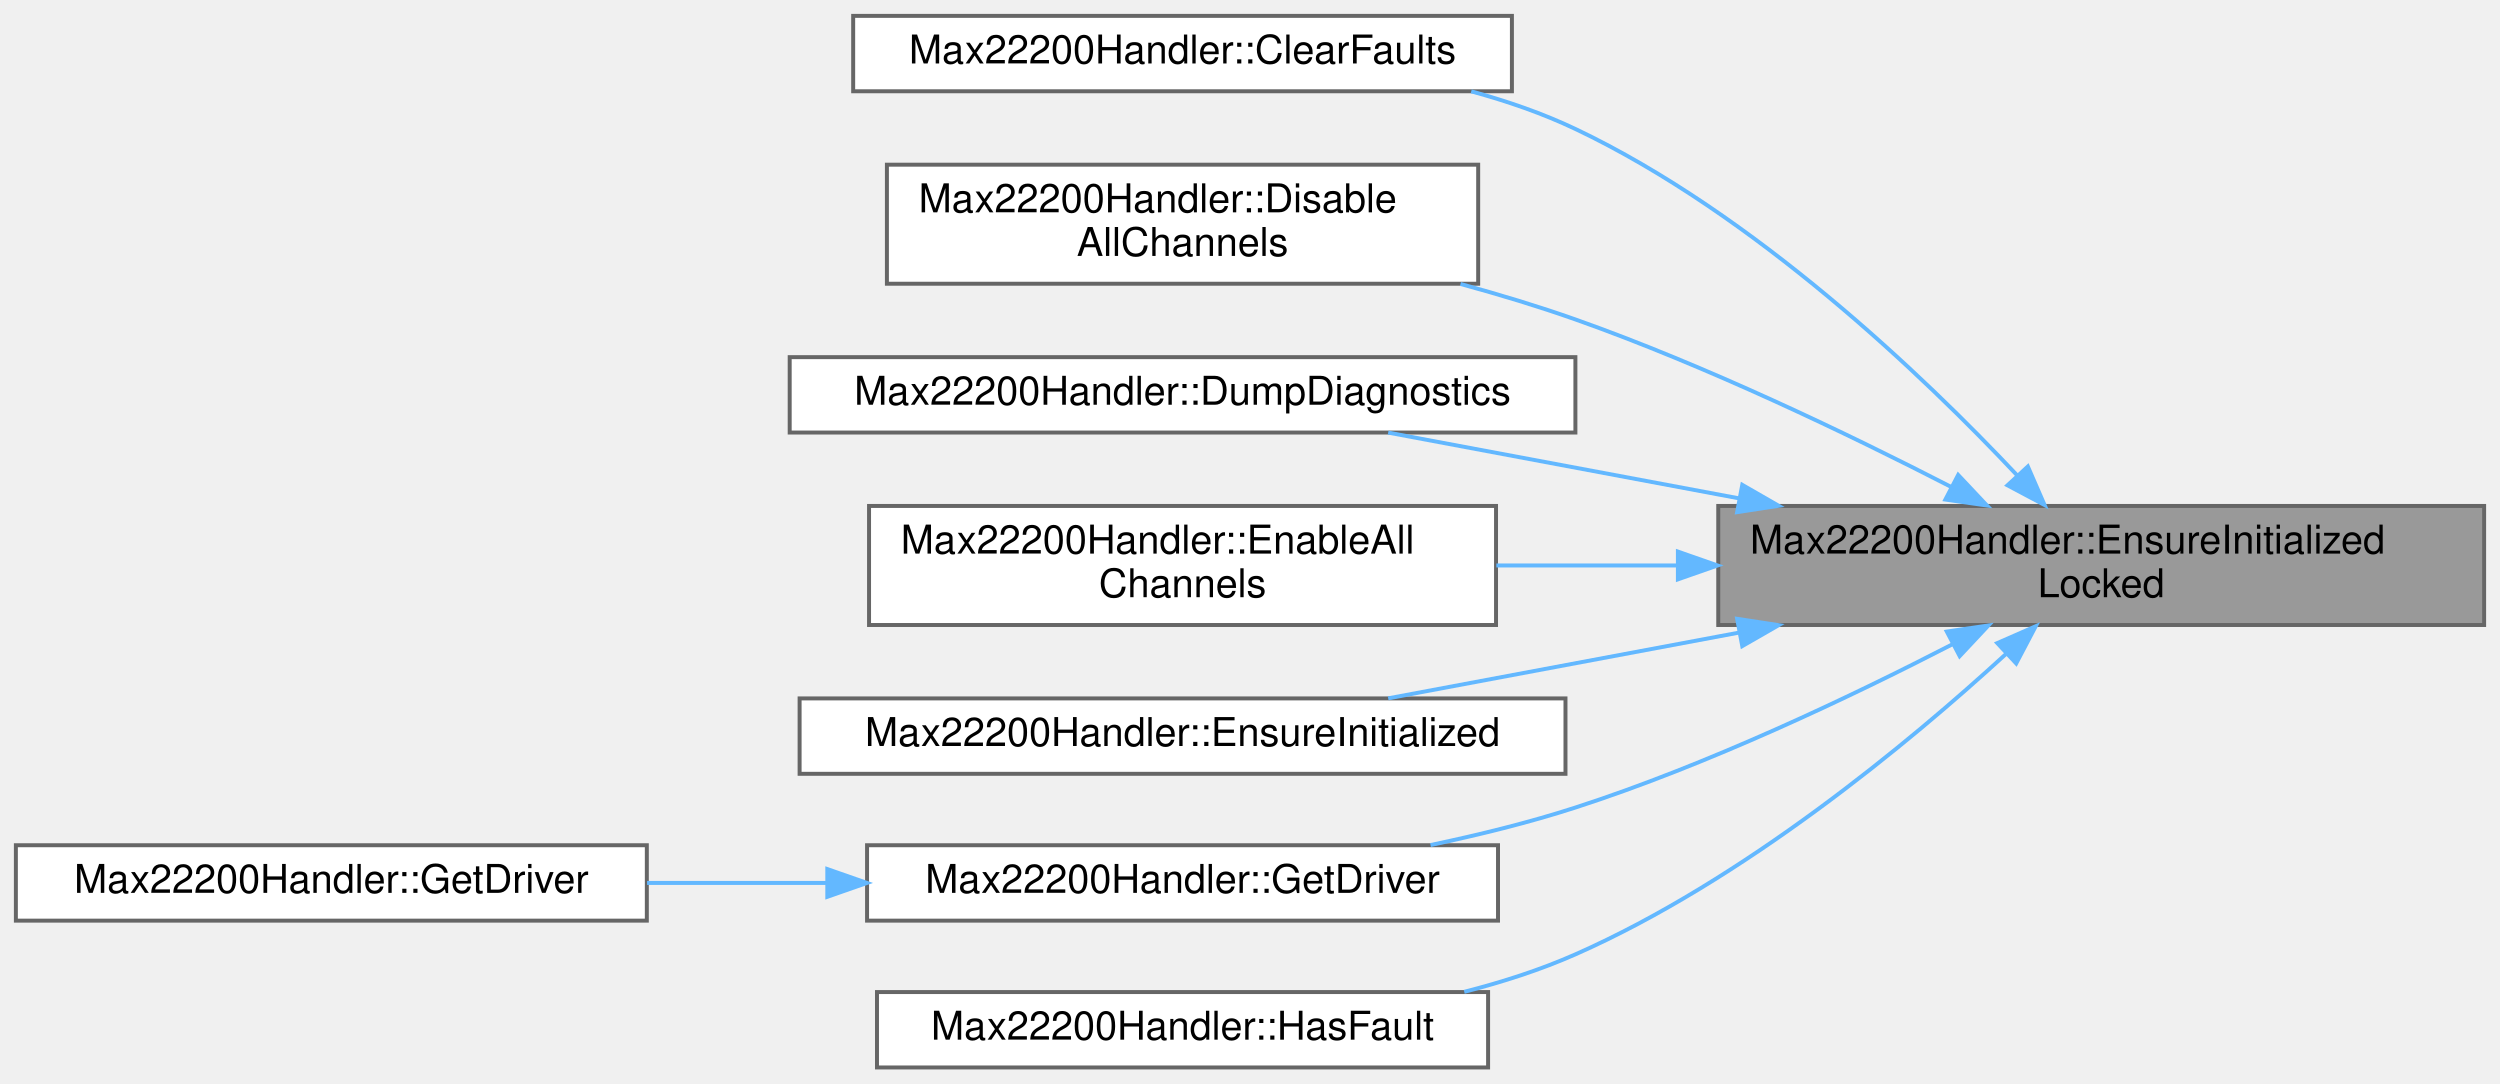
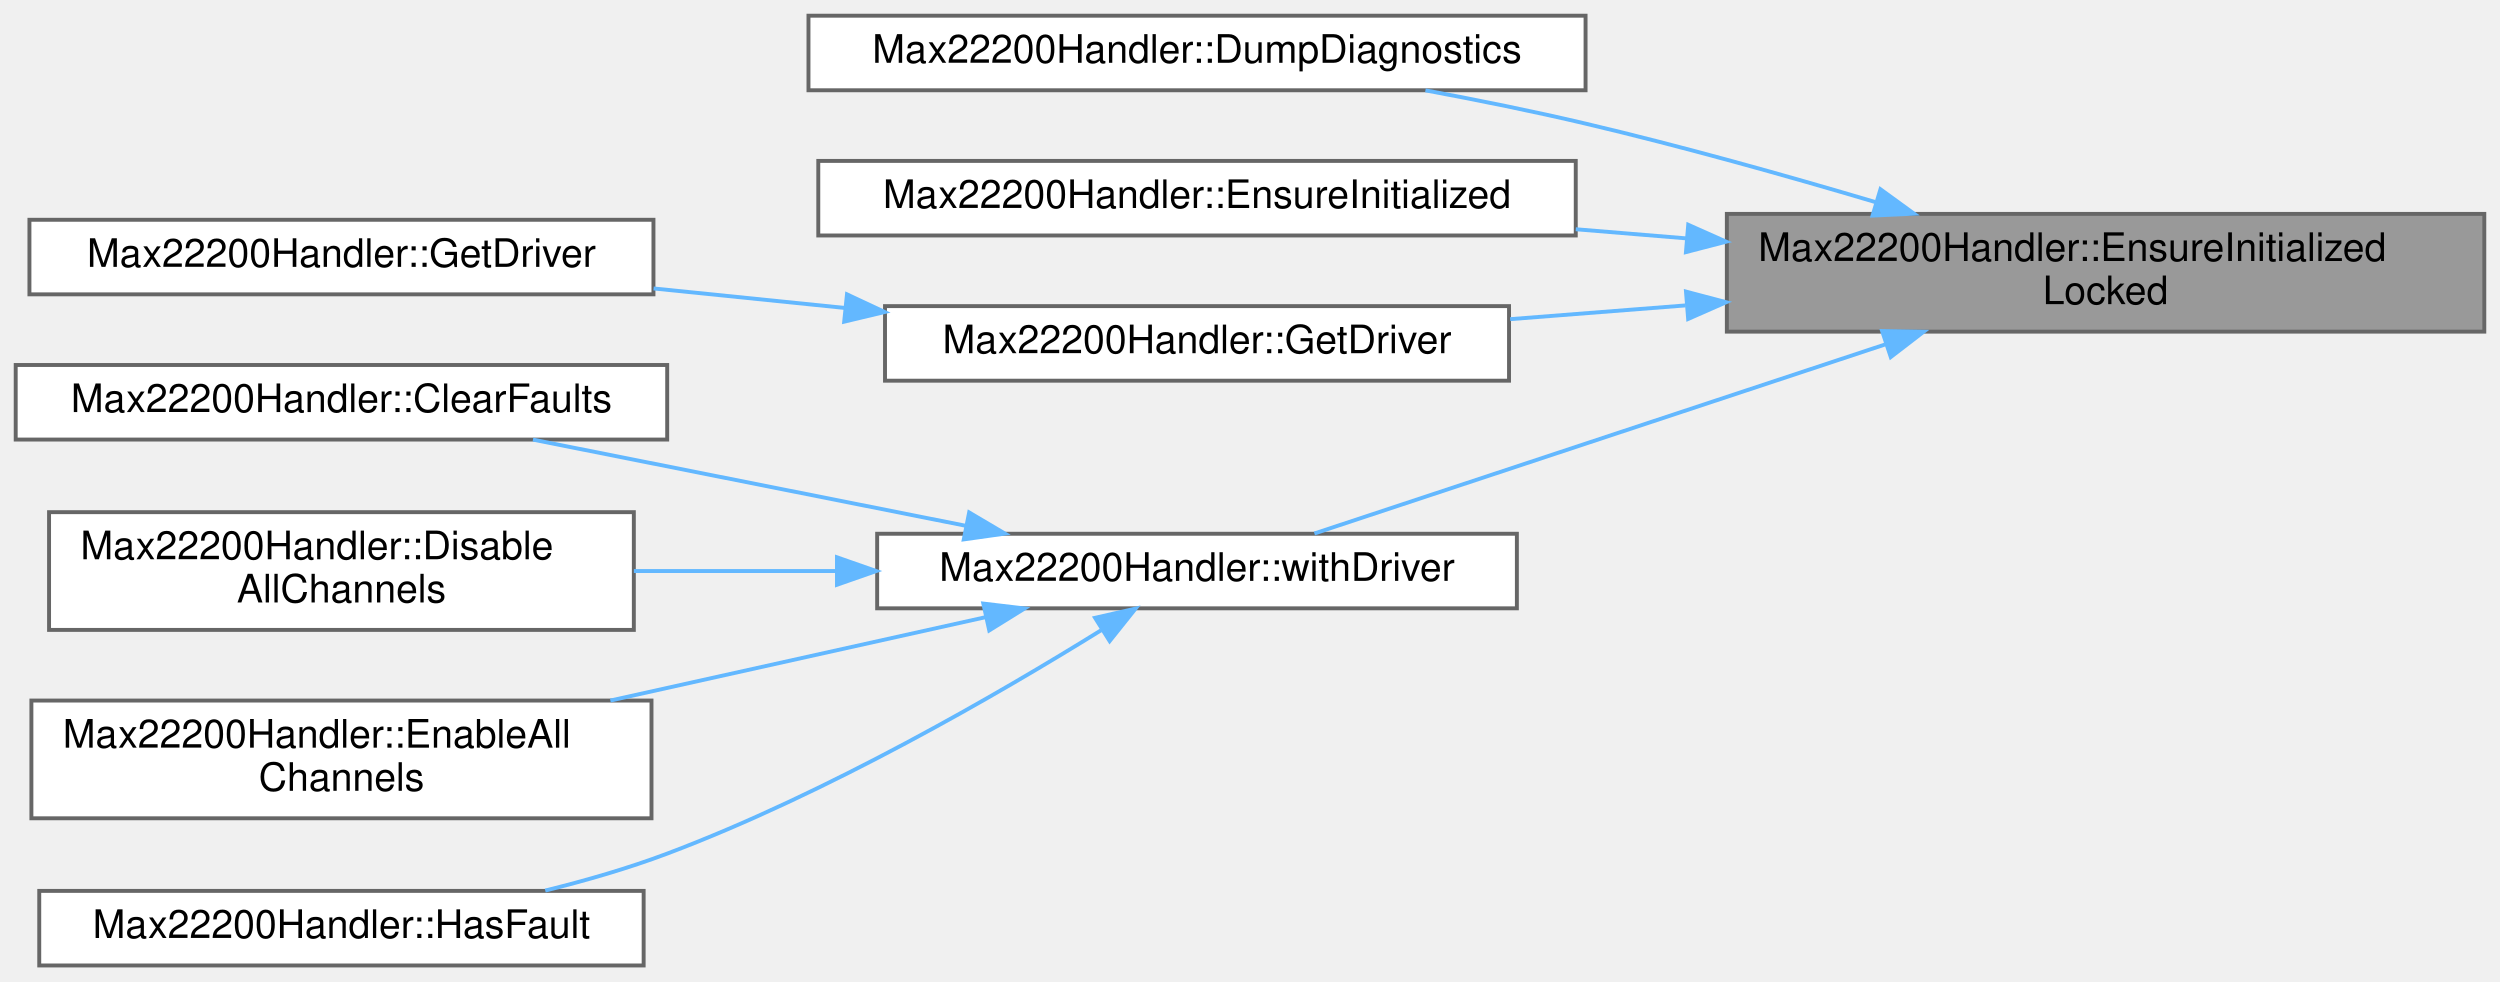
- <svg xmlns="http://www.w3.org/2000/svg" xmlns:xlink="http://www.w3.org/1999/xlink" width="630pt" height="273pt" viewBox="0.00 0.00 630.00 273.00">
-   <g id="graph0" class="graph" transform="scale(1 1) rotate(0) translate(4 269)">
+ <svg xmlns="http://www.w3.org/2000/svg" xmlns:xlink="http://www.w3.org/1999/xlink" width="637pt" height="250pt" viewBox="0.00 0.00 637.00 250.00">
+   <g id="graph0" class="graph" transform="scale(1 1) rotate(0) translate(4 246)">
    <g id="Node000001" class="node">
      <g id="a_Node000001">
        <a xlink:title=" ">
-           <polygon fill="#999999" stroke="#666666" points="622,-141.5 429,-141.5 429,-111.5 622,-111.5 622,-141.5" />
-           <text text-anchor="start" x="437" y="-129.5" font-family="Helvetica,sans-Serif" font-size="10.00">Max22200Handler::EnsureInitialized</text>
-           <text text-anchor="middle" x="525.5" y="-118.5" font-family="Helvetica,sans-Serif" font-size="10.00">Locked</text>
+           <polygon fill="#999999" stroke="#666666" points="629,-191.5 436,-191.5 436,-161.5 629,-161.5 629,-191.5" />
+           <text text-anchor="start" x="444" y="-179.5" font-family="Helvetica,sans-Serif" font-size="10.00">Max22200Handler::EnsureInitialized</text>
+           <text text-anchor="middle" x="532.5" y="-168.5" font-family="Helvetica,sans-Serif" font-size="10.00">Locked</text>
        </a>
      </g>
    </g>
    <g id="Node000002" class="node">
      <g id="a_Node000002">
-         <a xlink:href="classMax22200Handler.html#a439f52e4acfac83872a74fa9eef5237f" target="_top" xlink:title="Clear all fault flags.">
-           <polygon fill="white" stroke="#666666" points="377,-265 211,-265 211,-246 377,-246 377,-265" />
-           <text text-anchor="middle" x="294" y="-253" font-family="Helvetica,sans-Serif" font-size="10.00">Max22200Handler::ClearFaults</text>
+         <a xlink:href="classMax22200Handler.html#afd07a624dc736a1452c0f6190499adc0" target="_top" xlink:title="Dump diagnostics to logger.">
+           <polygon fill="white" stroke="#666666" points="400,-242 202,-242 202,-223 400,-223 400,-242" />
+           <text text-anchor="middle" x="301" y="-230" font-family="Helvetica,sans-Serif" font-size="10.00">Max22200Handler::DumpDiagnostics</text>
        </a>
      </g>
    </g>
    <g id="edge1_Node000001_Node000002" class="edge">
      <g id="a_edge1_Node000001_Node000002">
        <a xlink:title=" ">
-           <path fill="none" stroke="#63b8ff" d="M504.43,-149.1C480.5,-174.52 438.06,-215.06 393,-236.5 384.78,-240.41 375.82,-243.51 366.75,-245.98" />
-           <polygon fill="#63b8ff" stroke="#63b8ff" points="507.02,-151.45 511.24,-141.73 501.88,-146.7 507.02,-151.45" />
+           <path fill="none" stroke="#63b8ff" d="M473.83,-194.51C450.98,-201.3 424.38,-208.75 400,-214.5 386.87,-217.6 372.64,-220.48 359.2,-222.98" />
+           <polygon fill="#63b8ff" stroke="#63b8ff" points="475.14,-197.78 483.71,-191.55 473.13,-191.07 475.14,-197.78" />
        </a>
      </g>
    </g>
    <g id="Node000003" class="node">
      <g id="a_Node000003">
-         <a xlink:href="classMax22200Handler.html#a8469fc41589ea672b8732769d2222443" target="_top" xlink:title="Disable all channels.">
-           <polygon fill="white" stroke="#666666" points="368.5,-227.5 219.5,-227.5 219.5,-197.5 368.5,-197.5 368.5,-227.5" />
-           <text text-anchor="start" x="227.5" y="-215.5" font-family="Helvetica,sans-Serif" font-size="10.00">Max22200Handler::Disable</text>
-           <text text-anchor="middle" x="294" y="-204.5" font-family="Helvetica,sans-Serif" font-size="10.00">AllChannels</text>
+         <a xlink:href="classMax22200Handler.html#a803b60663755d7850857626b58efc084" target="_top" xlink:title="Ensure driver is initialized (lazy init entrypoint).">
+           <polygon fill="white" stroke="#666666" points="397.5,-205 204.5,-205 204.5,-186 397.5,-186 397.5,-205" />
+           <text text-anchor="middle" x="301" y="-193" font-family="Helvetica,sans-Serif" font-size="10.00">Max22200Handler::EnsureInitialized</text>
        </a>
      </g>
    </g>
    <g id="edge2_Node000001_Node000003" class="edge">
      <g id="a_edge2_Node000001_Node000003">
        <a xlink:title=" ">
-           <path fill="none" stroke="#63b8ff" d="M487.64,-146.32C461.73,-159.64 425.95,-176.83 393,-188.5 383.75,-191.77 373.86,-194.77 364.05,-197.44" />
-           <polygon fill="#63b8ff" stroke="#63b8ff" points="489.46,-149.32 496.72,-141.61 486.23,-143.11 489.46,-149.32" />
+           <path fill="none" stroke="#63b8ff" d="M425.68,-185.26C416.29,-186.04 406.81,-186.82 397.51,-187.59" />
+           <polygon fill="#63b8ff" stroke="#63b8ff" points="426.16,-188.73 435.83,-184.42 425.58,-181.76 426.16,-188.73" />
        </a>
      </g>
    </g>
    <g id="Node000004" class="node">
      <g id="a_Node000004">
-         <a xlink:href="classMax22200Handler.html#afd07a624dc736a1452c0f6190499adc0" target="_top" xlink:title="Dump diagnostics to logger.">
-           <polygon fill="white" stroke="#666666" points="393,-179 195,-179 195,-160 393,-160 393,-179" />
-           <text text-anchor="middle" x="294" y="-167" font-family="Helvetica,sans-Serif" font-size="10.00">Max22200Handler::DumpDiagnostics</text>
+         <a xlink:href="classMax22200Handler.html#a001e00b9d9a02611b51951f16bcb78d1" target="_top" xlink:title="Get the underlying driver for advanced operations.">
+           <polygon fill="white" stroke="#666666" points="380.5,-168 221.5,-168 221.5,-149 380.5,-149 380.5,-168" />
+           <text text-anchor="middle" x="301" y="-156" font-family="Helvetica,sans-Serif" font-size="10.00">Max22200Handler::GetDriver</text>
        </a>
      </g>
    </g>
    <g id="edge3_Node000001_Node000004" class="edge">
      <g id="a_edge3_Node000001_Node000004">
        <a xlink:title=" ">
-           <path fill="none" stroke="#63b8ff" d="M434.15,-143.43C404.13,-149.05 371.77,-155.12 345.82,-159.98" />
-           <polygon fill="#63b8ff" stroke="#63b8ff" points="435.05,-146.82 444.23,-141.54 433.76,-139.94 435.05,-146.82" />
-         </a>
-       </g>
-     </g>
-     <g id="Node000005" class="node">
-       <g id="a_Node000005">
-         <a xlink:href="classMax22200Handler.html#aa9e41274b5467db2e901be023d4dd061" target="_top" xlink:title="Enable all channels.">
-           <polygon fill="white" stroke="#666666" points="373,-141.5 215,-141.5 215,-111.5 373,-111.5 373,-141.5" />
-           <text text-anchor="start" x="223" y="-129.5" font-family="Helvetica,sans-Serif" font-size="10.00">Max22200Handler::EnableAll</text>
-           <text text-anchor="middle" x="294" y="-118.5" font-family="Helvetica,sans-Serif" font-size="10.00">Channels</text>
-         </a>
-       </g>
-     </g>
-     <g id="edge4_Node000001_Node000005" class="edge">
-       <g id="a_edge4_Node000001_Node000005">
-         <a xlink:title=" ">
-           <path fill="none" stroke="#63b8ff" d="M418.77,-126.5C403.38,-126.5 387.78,-126.5 373.08,-126.5" />
-           <polygon fill="#63b8ff" stroke="#63b8ff" points="418.83,-130 428.83,-126.5 418.83,-123 418.83,-130" />
+           <path fill="none" stroke="#63b8ff" d="M425.47,-168.18C410.43,-167 395.19,-165.81 380.79,-164.68" />
+           <polygon fill="#63b8ff" stroke="#63b8ff" points="425.59,-171.7 435.83,-169 426.14,-164.73 425.59,-171.7" />
        </a>
      </g>
    </g>
    <g id="Node000006" class="node">
      <g id="a_Node000006">
-         <a xlink:href="classMax22200Handler.html#a803b60663755d7850857626b58efc084" target="_top" xlink:title="Ensure driver is initialized (lazy init entrypoint).">
-           <polygon fill="white" stroke="#666666" points="390.5,-93 197.5,-93 197.5,-74 390.5,-74 390.5,-93" />
-           <text text-anchor="middle" x="294" y="-81" font-family="Helvetica,sans-Serif" font-size="10.00">Max22200Handler::EnsureInitialized</text>
+         <a xlink:href="classMax22200Handler.html#abcdd9746a0df9c28bb36508d52d80ef5" target="_top" xlink:title="Execute a lambda with a locked, initialized driver.">
+           <polygon fill="white" stroke="#666666" points="382.5,-110 219.5,-110 219.5,-91 382.5,-91 382.5,-110" />
+           <text text-anchor="middle" x="301" y="-98" font-family="Helvetica,sans-Serif" font-size="10.00">Max22200Handler::withDriver</text>
        </a>
      </g>
    </g>
    <g id="edge5_Node000001_Node000006" class="edge">
      <g id="a_edge5_Node000001_Node000006">
        <a xlink:title=" ">
-           <path fill="none" stroke="#63b8ff" d="M434.15,-109.57C404.13,-103.95 371.77,-97.88 345.82,-93.02" />
-           <polygon fill="#63b8ff" stroke="#63b8ff" points="433.76,-113.06 444.23,-111.46 435.05,-106.18 433.76,-113.06" />
+           <path fill="none" stroke="#63b8ff" d="M476.38,-158.25C430.61,-143.09 367.31,-122.13 330.91,-110.07" />
+           <polygon fill="#63b8ff" stroke="#63b8ff" points="475.56,-161.66 486.16,-161.48 477.77,-155.02 475.56,-161.66" />
+         </a>
+       </g>
+     </g>
+     <g id="Node000005" class="node">
+       <g id="a_Node000005">
+         <a xlink:href="classMax22200Handler.html#aee42537a3d2f0955a1479709b2d4b4b8" target="_top" xlink:title=" ">
+           <polygon fill="white" stroke="#666666" points="162.5,-190 3.5,-190 3.5,-171 162.5,-171 162.5,-190" />
+           <text text-anchor="middle" x="83" y="-178" font-family="Helvetica,sans-Serif" font-size="10.00">Max22200Handler::GetDriver</text>
+         </a>
+       </g>
+     </g>
+     <g id="edge4_Node000004_Node000005" class="edge">
+       <g id="a_edge4_Node000004_Node000005">
+         <a xlink:title=" ">
+           <path fill="none" stroke="#63b8ff" d="M211.41,-167.52C195.22,-169.17 178.41,-170.88 162.53,-172.5" />
+           <polygon fill="#63b8ff" stroke="#63b8ff" points="211.81,-171 221.41,-166.5 211.1,-164.04 211.81,-171" />
        </a>
      </g>
    </g>
    <g id="Node000007" class="node">
      <g id="a_Node000007">
-         <a xlink:href="classMax22200Handler.html#a001e00b9d9a02611b51951f16bcb78d1" target="_top" xlink:title="Get the underlying driver for advanced operations.">
-           <polygon fill="white" stroke="#666666" points="373.5,-56 214.5,-56 214.5,-37 373.5,-37 373.5,-56" />
-           <text text-anchor="middle" x="294" y="-44" font-family="Helvetica,sans-Serif" font-size="10.00">Max22200Handler::GetDriver</text>
+         <a xlink:href="classMax22200Handler.html#a439f52e4acfac83872a74fa9eef5237f" target="_top" xlink:title="Clear all fault flags.">
+           <polygon fill="white" stroke="#666666" points="166,-153 0,-153 0,-134 166,-134 166,-153" />
+           <text text-anchor="middle" x="83" y="-141" font-family="Helvetica,sans-Serif" font-size="10.00">Max22200Handler::ClearFaults</text>
        </a>
      </g>
    </g>
-     <g id="edge6_Node000001_Node000007" class="edge">
-       <g id="a_edge6_Node000001_Node000007">
+     <g id="edge6_Node000006_Node000007" class="edge">
+       <g id="a_edge6_Node000006_Node000007">
        <a xlink:title=" ">
-           <path fill="none" stroke="#63b8ff" d="M488.03,-106.65C462.16,-93.31 426.27,-76.26 393,-65.5 381.38,-61.74 368.72,-58.61 356.49,-56.05" />
-           <polygon fill="#63b8ff" stroke="#63b8ff" points="486.59,-109.85 497.08,-111.38 489.84,-103.65 486.59,-109.85" />
+           <path fill="none" stroke="#63b8ff" d="M242.12,-112.02C207.62,-118.89 164.35,-127.5 131.8,-133.98" />
+           <polygon fill="#63b8ff" stroke="#63b8ff" points="242.94,-115.43 252.06,-110.04 241.57,-108.56 242.94,-115.43" />
+         </a>
+       </g>
+     </g>
+     <g id="Node000008" class="node">
+       <g id="a_Node000008">
+         <a xlink:href="classMax22200Handler.html#a8469fc41589ea672b8732769d2222443" target="_top" xlink:title="Disable all channels.">
+           <polygon fill="white" stroke="#666666" points="157.5,-115.5 8.5,-115.5 8.5,-85.5 157.5,-85.5 157.5,-115.5" />
+           <text text-anchor="start" x="16.5" y="-103.5" font-family="Helvetica,sans-Serif" font-size="10.00">Max22200Handler::Disable</text>
+           <text text-anchor="middle" x="83" y="-92.5" font-family="Helvetica,sans-Serif" font-size="10.00">AllChannels</text>
+         </a>
+       </g>
+     </g>
+     <g id="edge7_Node000006_Node000008" class="edge">
+       <g id="a_edge7_Node000006_Node000008">
+         <a xlink:title=" ">
+           <path fill="none" stroke="#63b8ff" d="M209.2,-100.5C191.96,-100.5 174.13,-100.5 157.51,-100.5" />
+           <polygon fill="#63b8ff" stroke="#63b8ff" points="209.26,-104 219.26,-100.5 209.26,-97 209.26,-104" />
        </a>
      </g>
    </g>
    <g id="Node000009" class="node">
      <g id="a_Node000009">
-         <a xlink:href="classMax22200Handler.html#ac5b60b117fec404c55597929134fa1a1" target="_top" xlink:title="Check if any fault is present.">
-           <polygon fill="white" stroke="#666666" points="371,-19 217,-19 217,0 371,0 371,-19" />
-           <text text-anchor="middle" x="294" y="-7" font-family="Helvetica,sans-Serif" font-size="10.00">Max22200Handler::HasFault</text>
+         <a xlink:href="classMax22200Handler.html#aa9e41274b5467db2e901be023d4dd061" target="_top" xlink:title="Enable all channels.">
+           <polygon fill="white" stroke="#666666" points="162,-67.5 4,-67.5 4,-37.5 162,-37.5 162,-67.5" />
+           <text text-anchor="start" x="12" y="-55.5" font-family="Helvetica,sans-Serif" font-size="10.00">Max22200Handler::EnableAll</text>
+           <text text-anchor="middle" x="83" y="-44.5" font-family="Helvetica,sans-Serif" font-size="10.00">Channels</text>
        </a>
      </g>
    </g>
-     <g id="edge8_Node000001_Node000009" class="edge">
-       <g id="a_edge8_Node000001_Node000009">
+     <g id="edge8_Node000006_Node000009" class="edge">
+       <g id="a_edge8_Node000006_Node000009">
        <a xlink:title=" ">
-           <path fill="none" stroke="#63b8ff" d="M501.59,-104.28C476.86,-81.61 435.3,-47.19 393,-28.5 384.2,-24.61 374.61,-21.52 364.99,-19.06" />
-           <polygon fill="#63b8ff" stroke="#63b8ff" points="499.31,-106.94 509.01,-111.19 504.08,-101.81 499.31,-106.94" />
+           <path fill="none" stroke="#63b8ff" d="M247.19,-88.76C218.36,-82.36 182.36,-74.36 151.52,-67.5" />
+           <polygon fill="#63b8ff" stroke="#63b8ff" points="246.55,-92.21 257.07,-90.96 248.06,-85.37 246.55,-92.21" />
        </a>
      </g>
    </g>
-     <g id="Node000008" class="node">
-       <g id="a_Node000008">
-         <a xlink:href="classMax22200Handler.html#aee42537a3d2f0955a1479709b2d4b4b8" target="_top" xlink:title=" ">
-           <polygon fill="white" stroke="#666666" points="159,-56 0,-56 0,-37 159,-37 159,-56" />
-           <text text-anchor="middle" x="79.5" y="-44" font-family="Helvetica,sans-Serif" font-size="10.00">Max22200Handler::GetDriver</text>
+     <g id="Node000010" class="node">
+       <g id="a_Node000010">
+         <a xlink:href="classMax22200Handler.html#ac5b60b117fec404c55597929134fa1a1" target="_top" xlink:title="Check if any fault is present.">
+           <polygon fill="white" stroke="#666666" points="160,-19 6,-19 6,0 160,0 160,-19" />
+           <text text-anchor="middle" x="83" y="-7" font-family="Helvetica,sans-Serif" font-size="10.00">Max22200Handler::HasFault</text>
        </a>
      </g>
    </g>
-     <g id="edge7_Node000007_Node000008" class="edge">
-       <g id="a_edge7_Node000007_Node000008">
+     <g id="edge9_Node000006_Node000010" class="edge">
+       <g id="a_edge9_Node000006_Node000010">
        <a xlink:title=" ">
-           <path fill="none" stroke="#63b8ff" d="M204.2,-46.5C189.21,-46.5 173.75,-46.5 159.06,-46.5" />
-           <polygon fill="#63b8ff" stroke="#63b8ff" points="204.48,-50 214.48,-46.5 204.48,-43 204.48,-50" />
+           <path fill="none" stroke="#63b8ff" d="M276.59,-85.43C250.53,-69.26 206.72,-43.84 166,-28.5 156.15,-24.79 145.36,-21.66 134.93,-19.09" />
+           <polygon fill="#63b8ff" stroke="#63b8ff" points="275.02,-88.58 285.35,-90.93 278.74,-82.65 275.02,-88.58" />
        </a>
      </g>
    </g>
  </g>
</svg>
